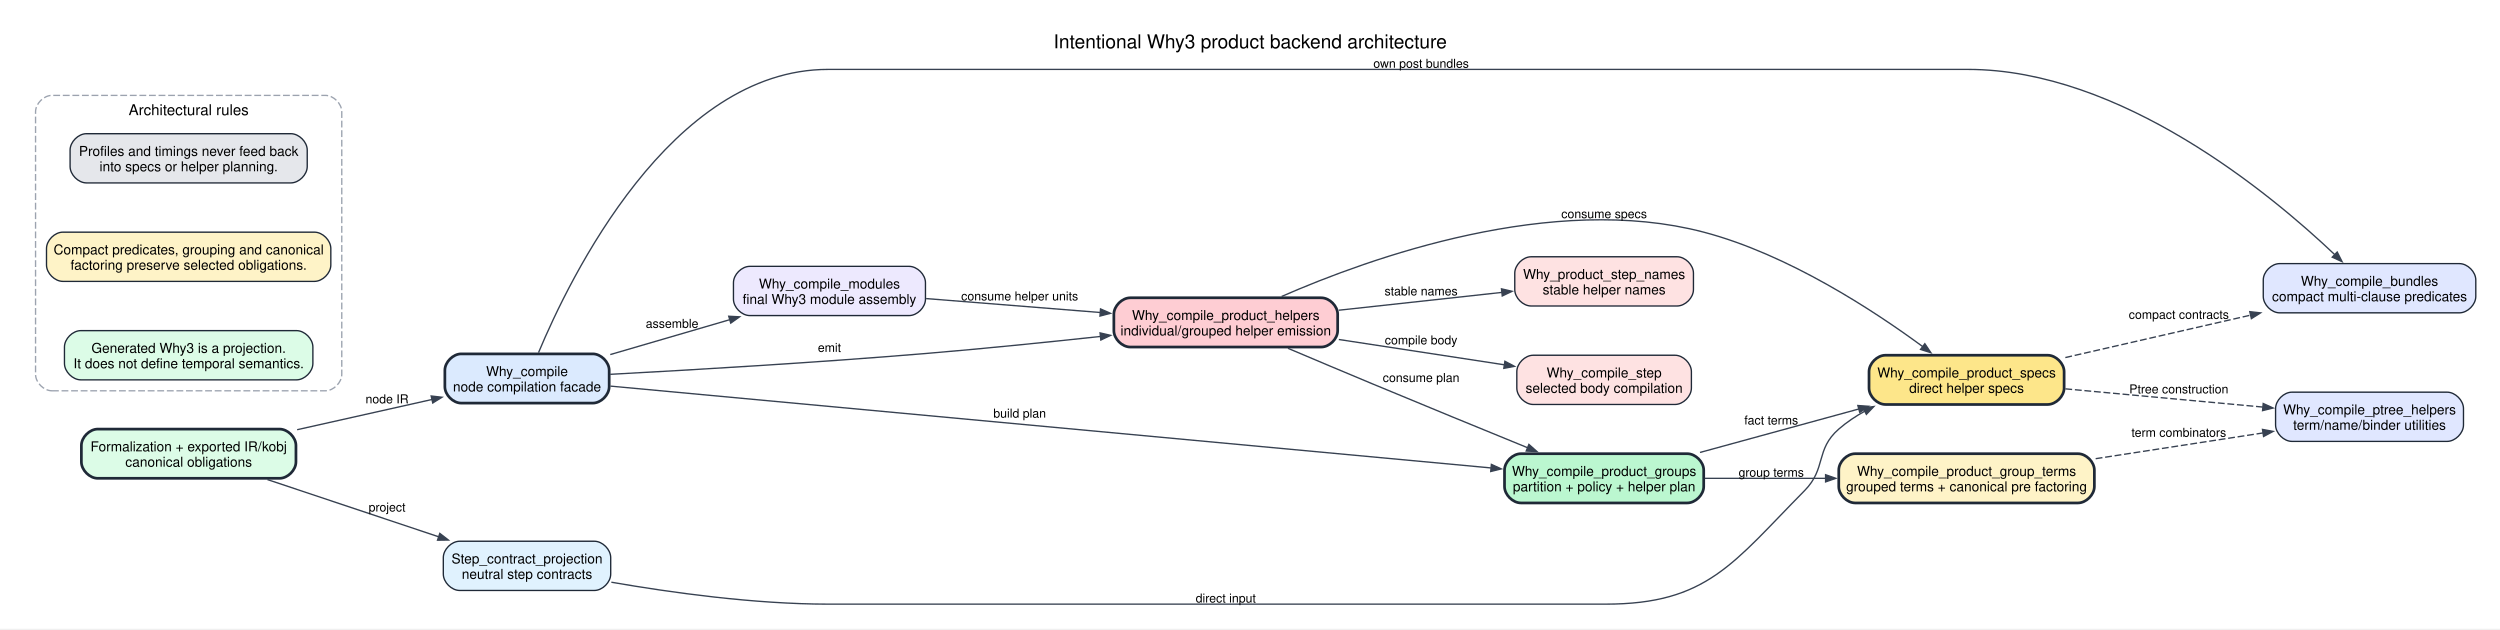
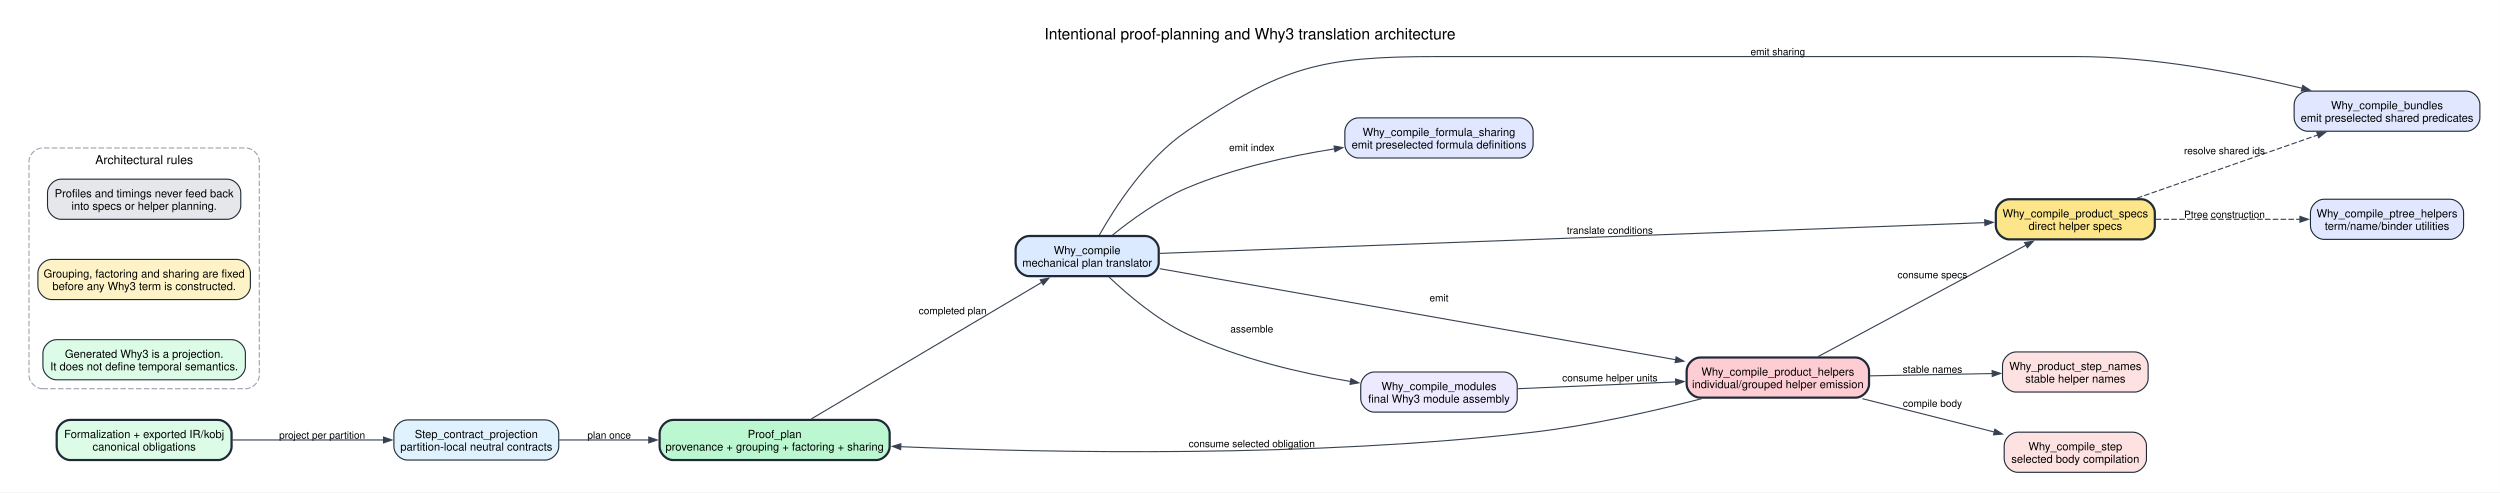
- <svg xmlns="http://www.w3.org/2000/svg" width="1828pt" height="460pt" viewBox="0.00 0.00 1828.00 460.00">
-   <g id="graph0" class="graph" transform="scale(1 1) rotate(0) translate(18 441.75)">
-     <polygon fill="white" stroke="none" points="-18,18 -18,-441.75 1810.3,-441.75 1810.3,18 -18,18" />
-     <text xml:space="preserve" text-anchor="middle" x="896.15" y="-406.45" font-family="Helvetica,sans-Serif" font-size="14.00">Intentional Why3 product backend architecture</text>
+ <svg xmlns="http://www.w3.org/2000/svg" width="2243pt" height="442pt" viewBox="0.00 0.00 2243.00 442.00">
+   <g id="graph0" class="graph" transform="scale(1 1) rotate(0) translate(18 423.75)">
+     <polygon fill="white" stroke="none" points="-18,18 -18,-423.75 2224.95,-423.75 2224.95,18 -18,18" />
+     <text xml:space="preserve" text-anchor="middle" x="1103.48" y="-388.45" font-family="Helvetica,sans-Serif" font-size="14.00">Intentional proof-planning and Why3 translation architecture</text>
    <g id="clust1" class="cluster">
-       <path fill="white" stroke="#9ca3af" stroke-dasharray="5,2" d="M20,-156C20,-156 219.9,-156 219.9,-156 225.9,-156 231.9,-162 231.9,-168 231.9,-168 231.9,-360 231.9,-360 231.9,-366 225.9,-372 219.9,-372 219.9,-372 20,-372 20,-372 14,-372 8,-366 8,-360 8,-360 8,-168 8,-168 8,-162 14,-156 20,-156" />
-       <text xml:space="preserve" text-anchor="middle" x="119.95" y="-357.55" font-family="Helvetica,sans-Serif" font-size="11.00">Architectural rules</text>
+       <path fill="white" stroke="#9ca3af" stroke-dasharray="5,2" d="M20,-75C20,-75 202.65,-75 202.65,-75 208.65,-75 214.65,-81 214.65,-87 214.65,-87 214.65,-279 214.65,-279 214.65,-285 208.65,-291 202.65,-291 202.65,-291 20,-291 20,-291 14,-291 8,-285 8,-279 8,-279 8,-87 8,-87 8,-81 14,-75 20,-75" />
+       <text xml:space="preserve" text-anchor="middle" x="111.32" y="-276.55" font-family="Helvetica,sans-Serif" font-size="11.00">Architectural rules</text>
    </g>
    <g id="node1" class="node">
-       <path fill="#dcfce7" stroke="#1f2937" stroke-width="2" d="M186.4,-128C186.4,-128 53.5,-128 53.5,-128 47.5,-128 41.5,-122 41.5,-116 41.5,-116 41.5,-104 41.5,-104 41.5,-98 47.5,-92 53.5,-92 53.5,-92 186.4,-92 186.4,-92 192.4,-92 198.4,-98 198.4,-104 198.4,-104 198.4,-116 198.4,-116 198.4,-122 192.4,-128 186.4,-128" />
-       <text xml:space="preserve" text-anchor="middle" x="119.95" y="-111.75" font-family="Helvetica,sans-Serif" font-size="10.00">Formalization + exported IR/kobj</text>
-       <text xml:space="preserve" text-anchor="middle" x="119.95" y="-100.5" font-family="Helvetica,sans-Serif" font-size="10.00">canonical obligations</text>
+       <path fill="#dcfce7" stroke="#1f2937" stroke-width="2" d="M177.77,-47C177.77,-47 44.87,-47 44.87,-47 38.87,-47 32.87,-41 32.87,-35 32.87,-35 32.87,-23 32.87,-23 32.87,-17 38.87,-11 44.87,-11 44.87,-11 177.77,-11 177.77,-11 183.77,-11 189.77,-17 189.77,-23 189.77,-23 189.77,-35 189.77,-35 189.77,-41 183.77,-47 177.77,-47" />
+       <text xml:space="preserve" text-anchor="middle" x="111.32" y="-30.75" font-family="Helvetica,sans-Serif" font-size="10.00">Formalization + exported IR/kobj</text>
+       <text xml:space="preserve" text-anchor="middle" x="111.32" y="-19.5" font-family="Helvetica,sans-Serif" font-size="10.00">canonical obligations</text>
    </g>
    <g id="node2" class="node">
-       <path fill="#e0f2fe" stroke="#1f2937" d="M416.55,-46C416.55,-46 318.15,-46 318.15,-46 312.15,-46 306.15,-40 306.15,-34 306.15,-34 306.15,-22 306.15,-22 306.15,-16 312.15,-10 318.15,-10 318.15,-10 416.55,-10 416.55,-10 422.55,-10 428.55,-16 428.55,-22 428.55,-22 428.55,-34 428.55,-34 428.55,-40 422.55,-46 416.55,-46" />
-       <text xml:space="preserve" text-anchor="middle" x="367.35" y="-29.75" font-family="Helvetica,sans-Serif" font-size="10.00">Step_contract_projection</text>
-       <text xml:space="preserve" text-anchor="middle" x="367.35" y="-18.5" font-family="Helvetica,sans-Serif" font-size="10.00">neutral step contracts</text>
+       <path fill="#e0f2fe" stroke="#1f2937" d="M471.3,-47C471.3,-47 347.4,-47 347.4,-47 341.4,-47 335.4,-41 335.4,-35 335.4,-35 335.4,-23 335.4,-23 335.4,-17 341.4,-11 347.4,-11 347.4,-11 471.3,-11 471.3,-11 477.3,-11 483.3,-17 483.3,-23 483.3,-23 483.3,-35 483.3,-35 483.3,-41 477.3,-47 471.3,-47" />
+       <text xml:space="preserve" text-anchor="middle" x="409.35" y="-30.75" font-family="Helvetica,sans-Serif" font-size="10.00">Step_contract_projection</text>
+       <text xml:space="preserve" text-anchor="middle" x="409.35" y="-19.5" font-family="Helvetica,sans-Serif" font-size="10.00">partition-local neutral contracts</text>
    </g>
    <g id="edge1" class="edge">
-       <path fill="none" stroke="#374151" d="M177.56,-91.08C215.09,-78.54 264.38,-62.07 303.18,-49.11" />
-       <polygon fill="#374151" stroke="#374151" points="303.58,-51.74 309.86,-46.88 301.91,-46.76 303.58,-51.74" />
-       <text xml:space="preserve" text-anchor="middle" x="265.03" y="-67.74" font-family="Helvetica,sans-Serif" font-size="9.00">project</text>
+       <path fill="none" stroke="#374151" d="M190.49,-29C232.31,-29 283.78,-29 326.19,-29" />
+       <polygon fill="#374151" stroke="#374151" points="326.08,-31.63 333.58,-29 326.08,-26.38 326.08,-31.63" />
+       <text xml:space="preserve" text-anchor="middle" x="271.02" y="-30.2" font-family="Helvetica,sans-Serif" font-size="9.00">project per partition</text>
    </g>
    <g id="node3" class="node">
-       <path fill="#dbeafe" stroke="#1f2937" stroke-width="2" d="M415.43,-183C415.43,-183 319.28,-183 319.28,-183 313.28,-183 307.28,-177 307.28,-171 307.28,-171 307.28,-159 307.28,-159 307.28,-153 313.28,-147 319.28,-147 319.28,-147 415.43,-147 415.43,-147 421.43,-147 427.43,-153 427.43,-159 427.43,-159 427.43,-171 427.43,-171 427.43,-177 421.43,-183 415.43,-183" />
-       <text xml:space="preserve" text-anchor="middle" x="367.35" y="-166.75" font-family="Helvetica,sans-Serif" font-size="10.00">Why_compile</text>
-       <text xml:space="preserve" text-anchor="middle" x="367.35" y="-155.5" font-family="Helvetica,sans-Serif" font-size="10.00">node compilation facade</text>
+       <path fill="#bbf7d0" stroke="#1f2937" stroke-width="2" d="M768.2,-47C768.2,-47 585.8,-47 585.8,-47 579.8,-47 573.8,-41 573.8,-35 573.8,-35 573.8,-23 573.8,-23 573.8,-17 579.8,-11 585.8,-11 585.8,-11 768.2,-11 768.2,-11 774.2,-11 780.2,-17 780.2,-23 780.2,-23 780.2,-35 780.2,-35 780.2,-41 774.2,-47 768.2,-47" />
+       <text xml:space="preserve" text-anchor="middle" x="677" y="-30.75" font-family="Helvetica,sans-Serif" font-size="10.00">Proof_plan</text>
+       <text xml:space="preserve" text-anchor="middle" x="677" y="-19.5" font-family="Helvetica,sans-Serif" font-size="10.00">provenance + grouping + factoring + sharing</text>
    </g>
    <g id="edge2" class="edge">
-       <path fill="none" stroke="#374151" d="M199.27,-127.55C231.07,-134.68 267.46,-142.84 298.15,-149.71" />
-       <polygon fill="#374151" stroke="#374151" points="297.27,-152.21 305.17,-151.29 298.42,-147.09 297.27,-152.21" />
-       <text xml:space="preserve" text-anchor="middle" x="265.03" y="-146.84" font-family="Helvetica,sans-Serif" font-size="9.00">node IR</text>
+       <path fill="none" stroke="#374151" d="M483.64,-29C508.59,-29 537.06,-29 564.32,-29" />
+       <polygon fill="#374151" stroke="#374151" points="564.11,-31.63 571.61,-29 564.11,-26.38 564.11,-31.63" />
+       <text xml:space="preserve" text-anchor="middle" x="528.55" y="-30.2" font-family="Helvetica,sans-Serif" font-size="9.00">plan once</text>
    </g>
    <g id="node4" class="node">
-       <path fill="#fde68a" stroke="#1f2937" stroke-width="2" d="M1479.28,-182C1479.28,-182 1360.63,-182 1360.63,-182 1354.63,-182 1348.63,-176 1348.63,-170 1348.63,-170 1348.63,-158 1348.63,-158 1348.63,-152 1354.63,-146 1360.63,-146 1360.63,-146 1479.28,-146 1479.28,-146 1485.28,-146 1491.28,-152 1491.28,-158 1491.28,-158 1491.28,-170 1491.28,-170 1491.28,-176 1485.28,-182 1479.28,-182" />
-       <text xml:space="preserve" text-anchor="middle" x="1419.95" y="-165.75" font-family="Helvetica,sans-Serif" font-size="10.00">Why_compile_product_specs</text>
-       <text xml:space="preserve" text-anchor="middle" x="1419.95" y="-154.5" font-family="Helvetica,sans-Serif" font-size="10.00">direct helper specs</text>
+       <path fill="#dbeafe" stroke="#1f2937" stroke-width="2" d="M1009.6,-212C1009.6,-212 905.2,-212 905.2,-212 899.2,-212 893.2,-206 893.2,-200 893.2,-200 893.2,-188 893.2,-188 893.2,-182 899.2,-176 905.2,-176 905.2,-176 1009.6,-176 1009.6,-176 1015.6,-176 1021.6,-182 1021.6,-188 1021.6,-188 1021.6,-200 1021.6,-200 1021.6,-206 1015.6,-212 1009.6,-212" />
+       <text xml:space="preserve" text-anchor="middle" x="957.4" y="-195.75" font-family="Helvetica,sans-Serif" font-size="10.00">Why_compile</text>
+       <text xml:space="preserve" text-anchor="middle" x="957.4" y="-184.5" font-family="Helvetica,sans-Serif" font-size="10.00">mechanical plan translator</text>
    </g>
    <g id="edge3" class="edge">
-       <path fill="none" stroke="#374151" d="M429.02,-16.04C472.86,-8.43 533.61,0 587.5,0 587.5,0 587.5,0 1155.93,0 1230.4,0 1249.13,-30.05 1301.5,-83 1317.59,-99.27 1309.26,-112.96 1326.5,-128 1332.31,-133.07 1338.92,-137.47 1345.87,-141.28" />
-       <polygon fill="#374151" stroke="#374151" points="1344.3,-143.43 1352.18,-144.5 1346.69,-138.75 1344.3,-143.43" />
-       <text xml:space="preserve" text-anchor="middle" x="878.28" y="-1.2" font-family="Helvetica,sans-Serif" font-size="9.00">direct input</text>
+       <path fill="none" stroke="#374151" d="M709.94,-47.93C761.09,-78.24 861.28,-137.62 916.87,-170.57" />
+       <polygon fill="#374151" stroke="#374151" points="915.32,-172.7 923.11,-174.27 917.99,-168.19 915.32,-172.7" />
+       <text xml:space="preserve" text-anchor="middle" x="836.7" y="-141.83" font-family="Helvetica,sans-Serif" font-size="9.00">completed plan</text>
    </g>
    <g id="node5" class="node">
-       <path fill="#e0e7ff" stroke="#1f2937" d="M1780.3,-249C1780.3,-249 1648.9,-249 1648.9,-249 1642.9,-249 1636.9,-243 1636.9,-237 1636.9,-237 1636.9,-225 1636.9,-225 1636.9,-219 1642.9,-213 1648.9,-213 1648.9,-213 1780.3,-213 1780.3,-213 1786.3,-213 1792.3,-219 1792.3,-225 1792.3,-225 1792.3,-237 1792.3,-237 1792.3,-243 1786.3,-249 1780.3,-249" />
-       <text xml:space="preserve" text-anchor="middle" x="1714.6" y="-232.75" font-family="Helvetica,sans-Serif" font-size="10.00">Why_compile_bundles</text>
-       <text xml:space="preserve" text-anchor="middle" x="1714.6" y="-221.5" font-family="Helvetica,sans-Serif" font-size="10.00">compact multi-clause predicates</text>
+       <path fill="#fde68a" stroke="#1f2937" stroke-width="2" d="M1903.3,-245C1903.3,-245 1784.65,-245 1784.65,-245 1778.65,-245 1772.65,-239 1772.65,-233 1772.65,-233 1772.65,-221 1772.65,-221 1772.65,-215 1778.65,-209 1784.65,-209 1784.65,-209 1903.3,-209 1903.3,-209 1909.3,-209 1915.3,-215 1915.3,-221 1915.3,-221 1915.3,-233 1915.3,-233 1915.3,-239 1909.3,-245 1903.3,-245" />
+       <text xml:space="preserve" text-anchor="middle" x="1843.98" y="-228.75" font-family="Helvetica,sans-Serif" font-size="10.00">Why_compile_product_specs</text>
+       <text xml:space="preserve" text-anchor="middle" x="1843.98" y="-217.5" font-family="Helvetica,sans-Serif" font-size="10.00">direct helper specs</text>
+     </g>
+     <g id="edge6" class="edge">
+       <path fill="none" stroke="#374151" d="M1022.37,-196.39C1180.45,-202.28 1589.23,-217.53 1762.96,-224.02" />
+       <polygon fill="#374151" stroke="#374151" points="1762.7,-226.63 1770.29,-224.29 1762.9,-221.39 1762.7,-226.63" />
+       <text xml:space="preserve" text-anchor="middle" x="1426.38" y="-213.98" font-family="Helvetica,sans-Serif" font-size="9.00">translate conditions</text>
+     </g>
+     <g id="node6" class="node">
+       <path fill="#e0e7ff" stroke="#1f2937" d="M2194.95,-342C2194.95,-342 2052.3,-342 2052.3,-342 2046.3,-342 2040.3,-336 2040.3,-330 2040.3,-330 2040.3,-318 2040.3,-318 2040.3,-312 2046.3,-306 2052.3,-306 2052.3,-306 2194.95,-306 2194.95,-306 2200.95,-306 2206.95,-312 2206.95,-318 2206.95,-318 2206.95,-330 2206.95,-330 2206.95,-336 2200.95,-342 2194.95,-342" />
+       <text xml:space="preserve" text-anchor="middle" x="2123.63" y="-325.75" font-family="Helvetica,sans-Serif" font-size="10.00">Why_compile_bundles</text>
+       <text xml:space="preserve" text-anchor="middle" x="2123.63" y="-314.5" font-family="Helvetica,sans-Serif" font-size="10.00">emit preselected shared predicates</text>
    </g>
    <g id="edge4" class="edge">
-       <path fill="none" stroke="#374151" d="M375.75,-183.88C398.43,-238.2 472.45,-391 587.5,-391 587.5,-391 587.5,-391 1420.95,-391 1532.66,-391 1642.21,-300.13 1689.4,-255.35" />
-       <polygon fill="#374151" stroke="#374151" points="1690.96,-257.49 1694.55,-250.4 1687.33,-253.71 1690.96,-257.49" />
-       <text xml:space="preserve" text-anchor="middle" x="1021.1" y="-392.2" font-family="Helvetica,sans-Serif" font-size="9.00">own post bundles</text>
+       <path fill="none" stroke="#374151" d="M968.3,-212.81C982.39,-237.77 1010.56,-281.54 1046.6,-306 1133.09,-364.7 1167.52,-373 1272.05,-373 1272.05,-373 1272.05,-373 1844.98,-373 1914.32,-373 1991.95,-357.99 2047.45,-344.59" />
+       <polygon fill="#374151" stroke="#374151" points="2048.03,-347.15 2054.69,-342.82 2046.78,-342.05 2048.03,-347.15" />
+       <text xml:space="preserve" text-anchor="middle" x="1577.08" y="-374.2" font-family="Helvetica,sans-Serif" font-size="9.00">emit sharing</text>
    </g>
-     <g id="node6" class="node">
-       <path fill="#bbf7d0" stroke="#1f2937" stroke-width="2" d="M1215.75,-110C1215.75,-110 1094.1,-110 1094.1,-110 1088.1,-110 1082.1,-104 1082.1,-98 1082.1,-98 1082.1,-86 1082.1,-86 1082.1,-80 1088.1,-74 1094.1,-74 1094.1,-74 1215.75,-74 1215.75,-74 1221.75,-74 1227.75,-80 1227.75,-86 1227.75,-86 1227.75,-98 1227.75,-98 1227.75,-104 1221.75,-110 1215.75,-110" />
-       <text xml:space="preserve" text-anchor="middle" x="1154.93" y="-93.75" font-family="Helvetica,sans-Serif" font-size="10.00">Why_compile_product_groups</text>
-       <text xml:space="preserve" text-anchor="middle" x="1154.93" y="-82.5" font-family="Helvetica,sans-Serif" font-size="10.00">partition + policy + helper plan</text>
+     <g id="node7" class="node">
+       <path fill="#e0e7ff" stroke="#1f2937" d="M1345.5,-318C1345.5,-318 1200.6,-318 1200.6,-318 1194.6,-318 1188.6,-312 1188.6,-306 1188.6,-306 1188.6,-294 1188.6,-294 1188.6,-288 1194.6,-282 1200.6,-282 1200.6,-282 1345.5,-282 1345.5,-282 1351.5,-282 1357.5,-288 1357.5,-294 1357.5,-294 1357.5,-306 1357.5,-306 1357.5,-312 1351.5,-318 1345.5,-318" />
+       <text xml:space="preserve" text-anchor="middle" x="1273.05" y="-301.75" font-family="Helvetica,sans-Serif" font-size="10.00">Why_compile_formula_sharing</text>
+       <text xml:space="preserve" text-anchor="middle" x="1273.05" y="-290.5" font-family="Helvetica,sans-Serif" font-size="10.00">emit preselected formula definitions</text>
    </g>
    <g id="edge5" class="edge">
-       <path fill="none" stroke="#374151" d="M428.36,-159.42C567.85,-146.46 914.04,-114.29 1072.45,-99.57" />
-       <polygon fill="#374151" stroke="#374151" points="1072.5,-102.2 1079.73,-98.89 1072.02,-96.98 1072.5,-102.2" />
-       <text xml:space="preserve" text-anchor="middle" x="727.58" y="-136.4" font-family="Helvetica,sans-Serif" font-size="9.00">build plan</text>
+       <path fill="none" stroke="#374151" d="M980.1,-212.8C997.1,-226.54 1021.92,-244.53 1046.6,-255 1088.45,-272.75 1137.69,-283.61 1179.46,-290.2" />
+       <polygon fill="#374151" stroke="#374151" points="1178.95,-292.78 1186.76,-291.32 1179.74,-287.59 1178.95,-292.78" />
+       <text xml:space="preserve" text-anchor="middle" x="1105.1" y="-288.23" font-family="Helvetica,sans-Serif" font-size="9.00">emit index</text>
    </g>
    <g id="node8" class="node">
-       <path fill="#fecdd3" stroke="#1f2937" stroke-width="2" d="M948.1,-224C948.1,-224 808.45,-224 808.45,-224 802.45,-224 796.45,-218 796.45,-212 796.45,-212 796.45,-200 796.45,-200 796.45,-194 802.45,-188 808.45,-188 808.45,-188 948.1,-188 948.1,-188 954.1,-188 960.1,-194 960.1,-200 960.1,-200 960.1,-212 960.1,-212 960.1,-218 954.1,-224 948.1,-224" />
-       <text xml:space="preserve" text-anchor="middle" x="878.28" y="-207.75" font-family="Helvetica,sans-Serif" font-size="10.00">Why_compile_product_helpers</text>
-       <text xml:space="preserve" text-anchor="middle" x="878.28" y="-196.5" font-family="Helvetica,sans-Serif" font-size="10.00">individual/grouped helper emission</text>
+       <path fill="#fecdd3" stroke="#1f2937" stroke-width="2" d="M1646.9,-103C1646.9,-103 1507.25,-103 1507.25,-103 1501.25,-103 1495.25,-97 1495.25,-91 1495.25,-91 1495.25,-79 1495.25,-79 1495.25,-73 1501.25,-67 1507.25,-67 1507.25,-67 1646.9,-67 1646.9,-67 1652.9,-67 1658.9,-73 1658.9,-79 1658.9,-79 1658.9,-91 1658.9,-91 1658.9,-97 1652.9,-103 1646.9,-103" />
+       <text xml:space="preserve" text-anchor="middle" x="1577.08" y="-86.75" font-family="Helvetica,sans-Serif" font-size="10.00">Why_compile_product_helpers</text>
+       <text xml:space="preserve" text-anchor="middle" x="1577.08" y="-75.5" font-family="Helvetica,sans-Serif" font-size="10.00">individual/grouped helper emission</text>
    </g>
-     <g id="edge6" class="edge">
-       <path fill="none" stroke="#374151" d="M428.18,-168.04C486.92,-171.2 579.05,-176.6 658.7,-183.25 700.85,-186.77 747.49,-191.5 786.82,-195.75" />
-       <polygon fill="#374151" stroke="#374151" points="786.37,-198.34 794.11,-196.54 786.93,-193.12 786.37,-198.34" />
-       <text xml:space="preserve" text-anchor="middle" x="588.5" y="-184.45" font-family="Helvetica,sans-Serif" font-size="9.00">emit</text>
+     <g id="edge7" class="edge">
+       <path fill="none" stroke="#374151" d="M1022.46,-182.69C1132.88,-163.21 1359.31,-123.25 1485.7,-100.95" />
+       <polygon fill="#374151" stroke="#374151" points="1485.83,-103.59 1492.76,-99.7 1484.92,-98.42 1485.83,-103.59" />
+       <text xml:space="preserve" text-anchor="middle" x="1273.05" y="-153.31" font-family="Helvetica,sans-Serif" font-size="9.00">emit</text>
    </g>
    <g id="node10" class="node">
-       <path fill="#ede9fe" stroke="#1f2937" d="M646.7,-247C646.7,-247 530.3,-247 530.3,-247 524.3,-247 518.3,-241 518.3,-235 518.3,-235 518.3,-223 518.3,-223 518.3,-217 524.3,-211 530.3,-211 530.3,-211 646.7,-211 646.7,-211 652.7,-211 658.7,-217 658.7,-223 658.7,-223 658.7,-235 658.7,-235 658.7,-241 652.7,-247 646.7,-247" />
-       <text xml:space="preserve" text-anchor="middle" x="588.5" y="-230.75" font-family="Helvetica,sans-Serif" font-size="10.00">Why_compile_modules</text>
-       <text xml:space="preserve" text-anchor="middle" x="588.5" y="-219.5" font-family="Helvetica,sans-Serif" font-size="10.00">final Why3 module assembly</text>
-     </g>
-     <g id="edge7" class="edge">
-       <path fill="none" stroke="#374151" d="M428.23,-182.49C455.22,-190.37 487.32,-199.74 515.6,-208" />
-       <polygon fill="#374151" stroke="#374151" points="514.85,-210.52 522.79,-210.1 516.33,-205.48 514.85,-210.52" />
-       <text xml:space="preserve" text-anchor="middle" x="473.43" y="-202.03" font-family="Helvetica,sans-Serif" font-size="9.00">assemble</text>
+       <path fill="#ede9fe" stroke="#1f2937" d="M1331.25,-90C1331.25,-90 1214.85,-90 1214.85,-90 1208.85,-90 1202.85,-84 1202.85,-78 1202.85,-78 1202.85,-66 1202.85,-66 1202.85,-60 1208.85,-54 1214.85,-54 1214.85,-54 1331.25,-54 1331.25,-54 1337.25,-54 1343.25,-60 1343.25,-66 1343.25,-66 1343.25,-78 1343.25,-78 1343.25,-84 1337.25,-90 1331.25,-90" />
+       <text xml:space="preserve" text-anchor="middle" x="1273.05" y="-73.75" font-family="Helvetica,sans-Serif" font-size="10.00">Why_compile_modules</text>
+       <text xml:space="preserve" text-anchor="middle" x="1273.05" y="-62.5" font-family="Helvetica,sans-Serif" font-size="10.00">final Why3 module assembly</text>
    </g>
    <g id="edge8" class="edge">
-       <path fill="none" stroke="#374151" stroke-dasharray="5,2" d="M1492.17,-180.3C1533,-189.65 1584.55,-201.45 1627.63,-211.32" />
-       <polygon fill="#374151" stroke="#374151" points="1627.04,-213.87 1634.93,-212.99 1628.21,-208.76 1627.04,-213.87" />
-       <text xml:space="preserve" text-anchor="middle" x="1575.15" y="-208.62" font-family="Helvetica,sans-Serif" font-size="9.00">compact contracts</text>
+       <path fill="none" stroke="#374151" d="M977,-175.19C993.78,-159.29 1019.86,-137.11 1046.6,-124.25 1092.85,-102 1149.07,-88.95 1193.8,-81.45" />
+       <polygon fill="#374151" stroke="#374151" points="1194.11,-84.06 1201.1,-80.27 1193.27,-78.88 1194.11,-84.06" />
+       <text xml:space="preserve" text-anchor="middle" x="1105.1" y="-125.45" font-family="Helvetica,sans-Serif" font-size="9.00">assemble</text>
+     </g>
+     <g id="edge9" class="edge">
+       <path fill="none" stroke="#374151" stroke-dasharray="5,2" d="M1899.17,-245.93C1945.86,-262.25 2013.21,-285.78 2061.75,-302.73" />
+       <polygon fill="#374151" stroke="#374151" points="2060.61,-305.11 2068.55,-305.11 2062.34,-300.16 2060.61,-305.11" />
+       <text xml:space="preserve" text-anchor="middle" x="1977.8" y="-285.39" font-family="Helvetica,sans-Serif" font-size="9.00">resolve shared ids</text>
    </g>
    <g id="node11" class="node">
-       <path fill="#e0e7ff" stroke="#1f2937" d="M1771.3,-155C1771.3,-155 1657.9,-155 1657.9,-155 1651.9,-155 1645.9,-149 1645.9,-143 1645.9,-143 1645.9,-131 1645.9,-131 1645.9,-125 1651.9,-119 1657.9,-119 1657.9,-119 1771.3,-119 1771.3,-119 1777.3,-119 1783.3,-125 1783.3,-131 1783.3,-131 1783.3,-143 1783.3,-143 1783.3,-149 1777.3,-155 1771.3,-155" />
-       <text xml:space="preserve" text-anchor="middle" x="1714.6" y="-138.75" font-family="Helvetica,sans-Serif" font-size="10.00">Why_compile_ptree_helpers</text>
-       <text xml:space="preserve" text-anchor="middle" x="1714.6" y="-127.5" font-family="Helvetica,sans-Serif" font-size="10.00">term/name/binder utilities</text>
-     </g>
-     <g id="edge9" class="edge">
-       <path fill="none" stroke="#374151" stroke-dasharray="5,2" d="M1492.17,-157.43C1535.94,-153.39 1592.03,-148.22 1636.8,-144.09" />
-       <polygon fill="#374151" stroke="#374151" points="1636.86,-146.72 1644.09,-143.41 1636.38,-141.49 1636.86,-146.72" />
-       <text xml:space="preserve" text-anchor="middle" x="1575.15" y="-154.12" font-family="Helvetica,sans-Serif" font-size="9.00">Ptree construction</text>
+       <path fill="#e0e7ff" stroke="#1f2937" d="M2180.33,-245C2180.33,-245 2066.93,-245 2066.93,-245 2060.93,-245 2054.93,-239 2054.93,-233 2054.93,-233 2054.93,-221 2054.93,-221 2054.93,-215 2060.93,-209 2066.93,-209 2066.93,-209 2180.33,-209 2180.33,-209 2186.33,-209 2192.33,-215 2192.33,-221 2192.33,-221 2192.33,-233 2192.33,-233 2192.33,-239 2186.33,-245 2180.33,-245" />
+       <text xml:space="preserve" text-anchor="middle" x="2123.63" y="-228.75" font-family="Helvetica,sans-Serif" font-size="10.00">Why_compile_ptree_helpers</text>
+       <text xml:space="preserve" text-anchor="middle" x="2123.63" y="-217.5" font-family="Helvetica,sans-Serif" font-size="10.00">term/name/binder utilities</text>
    </g>
    <g id="edge10" class="edge">
-       <path fill="none" stroke="#374151" d="M1225.03,-110.92C1260.83,-120.72 1304.67,-132.72 1341.59,-142.82" />
-       <polygon fill="#374151" stroke="#374151" points="1340.46,-145.24 1348.39,-144.68 1341.85,-140.17 1340.46,-145.24" />
-       <text xml:space="preserve" text-anchor="middle" x="1277.13" y="-131.36" font-family="Helvetica,sans-Serif" font-size="9.00">fact terms</text>
+       <path fill="none" stroke="#374151" stroke-dasharray="5,2" d="M1916.12,-227C1955.78,-227 2005.21,-227 2045.77,-227" />
+       <polygon fill="#374151" stroke="#374151" points="2045.53,-229.63 2053.03,-227 2045.53,-224.38 2045.53,-229.63" />
+       <text xml:space="preserve" text-anchor="middle" x="1977.8" y="-228.2" font-family="Helvetica,sans-Serif" font-size="9.00">Ptree construction</text>
    </g>
-     <g id="node7" class="node">
-       <path fill="#fef3c7" stroke="#1f2937" stroke-width="2" d="M1501.4,-110C1501.4,-110 1338.5,-110 1338.5,-110 1332.5,-110 1326.5,-104 1326.5,-98 1326.5,-98 1326.5,-86 1326.5,-86 1326.5,-80 1332.5,-74 1338.5,-74 1338.5,-74 1501.4,-74 1501.4,-74 1507.4,-74 1513.4,-80 1513.4,-86 1513.4,-86 1513.4,-98 1513.4,-98 1513.4,-104 1507.4,-110 1501.4,-110" />
-       <text xml:space="preserve" text-anchor="middle" x="1419.95" y="-93.75" font-family="Helvetica,sans-Serif" font-size="10.00">Why_compile_product_group_terms</text>
-       <text xml:space="preserve" text-anchor="middle" x="1419.95" y="-82.5" font-family="Helvetica,sans-Serif" font-size="10.00">grouped terms + canonical pre factoring</text>
+     <g id="edge12" class="edge">
+       <path fill="none" stroke="#374151" d="M1508.77,-66.06C1465.87,-54.95 1408.88,-41.96 1357.5,-36 1158.69,-12.95 924.97,-17.38 789.92,-22.98" />
+       <polygon fill="#374151" stroke="#374151" points="790.06,-20.35 782.68,-23.29 790.28,-25.6 790.06,-20.35" />
+       <text xml:space="preserve" text-anchor="middle" x="1105.1" y="-22.53" font-family="Helvetica,sans-Serif" font-size="9.00">consume selected obligation</text>
    </g>
    <g id="edge11" class="edge">
-       <path fill="none" stroke="#374151" d="M1228.49,-92C1255.9,-92 1287.6,-92 1317.19,-92" />
-       <polygon fill="#374151" stroke="#374151" points="1316.87,-94.63 1324.37,-92 1316.87,-89.38 1316.87,-94.63" />
-       <text xml:space="preserve" text-anchor="middle" x="1277.13" y="-93.2" font-family="Helvetica,sans-Serif" font-size="9.00">group terms</text>
+       <path fill="none" stroke="#374151" d="M1613.25,-103.86C1661.44,-129.69 1747.93,-176.05 1799.93,-203.92" />
+       <polygon fill="#374151" stroke="#374151" points="1798.47,-206.12 1806.32,-207.35 1800.95,-201.49 1798.47,-206.12" />
+       <text xml:space="preserve" text-anchor="middle" x="1715.78" y="-174.09" font-family="Helvetica,sans-Serif" font-size="9.00">consume specs</text>
    </g>
-     <g id="edge12" class="edge">
-       <path fill="none" stroke="#374151" stroke-dasharray="5,2" d="M1514.35,-106.36C1553.84,-112.43 1599.27,-119.42 1636.77,-125.19" />
-       <polygon fill="#374151" stroke="#374151" points="1636.33,-127.77 1644.14,-126.32 1637.12,-122.58 1636.33,-127.77" />
-       <text xml:space="preserve" text-anchor="middle" x="1575.15" y="-122.36" font-family="Helvetica,sans-Serif" font-size="9.00">term combinators</text>
+     <g id="node9" class="node">
+       <path fill="#fee2e2" stroke="#1f2937" d="M1895.8,-36C1895.8,-36 1792.15,-36 1792.15,-36 1786.15,-36 1780.15,-30 1780.15,-24 1780.15,-24 1780.15,-12 1780.15,-12 1780.15,-6 1786.15,0 1792.15,0 1792.15,0 1895.8,0 1895.8,0 1901.8,0 1907.8,-6 1907.8,-12 1907.8,-12 1907.8,-24 1907.8,-24 1907.8,-30 1901.8,-36 1895.8,-36" />
+       <text xml:space="preserve" text-anchor="middle" x="1843.98" y="-19.75" font-family="Helvetica,sans-Serif" font-size="10.00">Why_compile_step</text>
+       <text xml:space="preserve" text-anchor="middle" x="1843.98" y="-8.5" font-family="Helvetica,sans-Serif" font-size="10.00">selected body compilation</text>
+     </g>
+     <g id="edge13" class="edge">
+       <path fill="none" stroke="#374151" d="M1652.92,-66.07C1690.03,-56.68 1734.63,-45.4 1771.3,-36.13" />
+       <polygon fill="#374151" stroke="#374151" points="1771.87,-38.69 1778.49,-34.31 1770.58,-33.6 1771.87,-38.69" />
+       <text xml:space="preserve" text-anchor="middle" x="1715.78" y="-58.7" font-family="Helvetica,sans-Serif" font-size="9.00">compile body</text>
+     </g>
+     <g id="node12" class="node">
+       <path fill="#fee2e2" stroke="#1f2937" d="M1897.3,-108C1897.3,-108 1790.65,-108 1790.65,-108 1784.65,-108 1778.65,-102 1778.65,-96 1778.65,-96 1778.65,-84 1778.65,-84 1778.65,-78 1784.65,-72 1790.65,-72 1790.65,-72 1897.3,-72 1897.3,-72 1903.3,-72 1909.3,-78 1909.3,-84 1909.3,-84 1909.3,-96 1909.3,-96 1909.3,-102 1903.3,-108 1897.3,-108" />
+       <text xml:space="preserve" text-anchor="middle" x="1843.98" y="-91.75" font-family="Helvetica,sans-Serif" font-size="10.00">Why_product_step_names</text>
+       <text xml:space="preserve" text-anchor="middle" x="1843.98" y="-80.5" font-family="Helvetica,sans-Serif" font-size="10.00">stable helper names</text>
    </g>
    <g id="edge14" class="edge">
-       <path fill="none" stroke="#374151" d="M919.13,-224.98C984.3,-253.47 1117.43,-301 1227.75,-272 1289.45,-255.78 1352.19,-214.62 1388.24,-188.05" />
-       <polygon fill="#374151" stroke="#374151" points="1389.43,-190.44 1393.87,-183.85 1386.29,-186.23 1389.43,-190.44" />
-       <text xml:space="preserve" text-anchor="middle" x="1154.93" y="-282.24" font-family="Helvetica,sans-Serif" font-size="9.00">consume specs</text>
-     </g>
-     <g id="edge13" class="edge">
-       <path fill="none" stroke="#374151" d="M923.77,-187.06C942.66,-179.05 964.94,-169.65 985.1,-161.25 1023.11,-145.42 1066.05,-127.81 1099.11,-114.31" />
-       <polygon fill="#374151" stroke="#374151" points="1099.94,-116.81 1105.89,-111.54 1097.95,-111.95 1099.94,-116.81" />
-       <text xml:space="preserve" text-anchor="middle" x="1021.1" y="-162.45" font-family="Helvetica,sans-Serif" font-size="9.00">consume plan</text>
-     </g>
-     <g id="node9" class="node">
-       <path fill="#fee2e2" stroke="#1f2937" d="M1206.75,-182C1206.75,-182 1103.1,-182 1103.1,-182 1097.1,-182 1091.1,-176 1091.1,-170 1091.1,-170 1091.1,-158 1091.1,-158 1091.1,-152 1097.1,-146 1103.1,-146 1103.1,-146 1206.75,-146 1206.75,-146 1212.75,-146 1218.75,-152 1218.75,-158 1218.75,-158 1218.75,-170 1218.75,-170 1218.75,-176 1212.75,-182 1206.75,-182" />
-       <text xml:space="preserve" text-anchor="middle" x="1154.93" y="-165.75" font-family="Helvetica,sans-Serif" font-size="10.00">Why_compile_step</text>
-       <text xml:space="preserve" text-anchor="middle" x="1154.93" y="-154.5" font-family="Helvetica,sans-Serif" font-size="10.00">selected body compilation</text>
+       <path fill="none" stroke="#374151" d="M1659.72,-86.54C1694.74,-87.2 1735.36,-87.97 1769.44,-88.61" />
+       <polygon fill="#374151" stroke="#374151" points="1769.35,-91.24 1776.89,-88.75 1769.45,-85.99 1769.35,-91.24" />
+       <text xml:space="preserve" text-anchor="middle" x="1715.78" y="-89.29" font-family="Helvetica,sans-Serif" font-size="9.00">stable names</text>
    </g>
    <g id="edge15" class="edge">
-       <path fill="none" stroke="#374151" d="M960.94,-193.51C999.44,-187.62 1044.96,-180.66 1082.13,-174.98" />
-       <polygon fill="#374151" stroke="#374151" points="1082.38,-177.6 1089.4,-173.87 1081.59,-172.41 1082.38,-177.6" />
-       <text xml:space="preserve" text-anchor="middle" x="1021.1" y="-189.96" font-family="Helvetica,sans-Serif" font-size="9.00">compile body</text>
-     </g>
-     <g id="node12" class="node">
-       <path fill="#fee2e2" stroke="#1f2937" d="M1208.25,-254C1208.25,-254 1101.6,-254 1101.6,-254 1095.6,-254 1089.6,-248 1089.6,-242 1089.6,-242 1089.6,-230 1089.6,-230 1089.6,-224 1095.6,-218 1101.6,-218 1101.6,-218 1208.25,-218 1208.25,-218 1214.25,-218 1220.25,-224 1220.25,-230 1220.25,-230 1220.25,-242 1220.25,-242 1220.25,-248 1214.25,-254 1208.25,-254" />
-       <text xml:space="preserve" text-anchor="middle" x="1154.93" y="-237.75" font-family="Helvetica,sans-Serif" font-size="10.00">Why_product_step_names</text>
-       <text xml:space="preserve" text-anchor="middle" x="1154.93" y="-226.5" font-family="Helvetica,sans-Serif" font-size="10.00">stable helper names</text>
-     </g>
-     <g id="edge16" class="edge">
-       <path fill="none" stroke="#374151" d="M960.94,-214.92C998.85,-219.06 1043.58,-223.95 1080.42,-227.97" />
-       <polygon fill="#374151" stroke="#374151" points="1079.88,-230.55 1087.62,-228.76 1080.45,-225.33 1079.88,-230.55" />
-       <text xml:space="preserve" text-anchor="middle" x="1021.1" y="-225.77" font-family="Helvetica,sans-Serif" font-size="9.00">stable names</text>
-     </g>
-     <g id="edge17" class="edge">
-       <path fill="none" stroke="#374151" d="M659.16,-223.43C697.44,-220.37 745.37,-216.54 786.54,-213.25" />
-       <polygon fill="#374151" stroke="#374151" points="786.71,-215.87 793.98,-212.66 786.3,-210.64 786.71,-215.87" />
-       <text xml:space="preserve" text-anchor="middle" x="727.58" y="-222.1" font-family="Helvetica,sans-Serif" font-size="9.00">consume helper units</text>
+       <path fill="none" stroke="#374151" d="M1343.72,-75C1385.86,-76.81 1440.04,-79.14 1485.48,-81.1" />
+       <polygon fill="#374151" stroke="#374151" points="1485.33,-83.72 1492.93,-81.42 1485.55,-78.48 1485.33,-83.72" />
+       <text xml:space="preserve" text-anchor="middle" x="1426.38" y="-81.62" font-family="Helvetica,sans-Serif" font-size="9.00">consume helper units</text>
    </g>
    <g id="node13" class="node">
-       <path fill="#dcfce7" stroke="#1f2937" d="M198.78,-200C198.78,-200 41.13,-200 41.13,-200 35.13,-200 29.13,-194 29.13,-188 29.13,-188 29.13,-176 29.13,-176 29.13,-170 35.13,-164 41.13,-164 41.13,-164 198.78,-164 198.78,-164 204.78,-164 210.78,-170 210.78,-176 210.78,-176 210.78,-188 210.78,-188 210.78,-194 204.78,-200 198.78,-200" />
-       <text xml:space="preserve" text-anchor="middle" x="119.95" y="-183.75" font-family="Helvetica,sans-Serif" font-size="10.00">Generated Why3 is a projection.</text>
-       <text xml:space="preserve" text-anchor="middle" x="119.95" y="-172.5" font-family="Helvetica,sans-Serif" font-size="10.00">It does not define temporal semantics.</text>
+       <path fill="#dcfce7" stroke="#1f2937" d="M190.15,-119C190.15,-119 32.5,-119 32.5,-119 26.5,-119 20.5,-113 20.5,-107 20.5,-107 20.5,-95 20.5,-95 20.5,-89 26.5,-83 32.5,-83 32.5,-83 190.15,-83 190.15,-83 196.15,-83 202.15,-89 202.15,-95 202.15,-95 202.15,-107 202.15,-107 202.15,-113 196.15,-119 190.15,-119" />
+       <text xml:space="preserve" text-anchor="middle" x="111.32" y="-102.75" font-family="Helvetica,sans-Serif" font-size="10.00">Generated Why3 is a projection.</text>
+       <text xml:space="preserve" text-anchor="middle" x="111.32" y="-91.5" font-family="Helvetica,sans-Serif" font-size="10.00">It does not define temporal semantics.</text>
    </g>
    <g id="node14" class="node">
-       <path fill="#fef3c7" stroke="#1f2937" d="M211.9,-272C211.9,-272 28,-272 28,-272 22,-272 16,-266 16,-260 16,-260 16,-248 16,-248 16,-242 22,-236 28,-236 28,-236 211.9,-236 211.9,-236 217.9,-236 223.9,-242 223.9,-248 223.9,-248 223.9,-260 223.9,-260 223.9,-266 217.9,-272 211.9,-272" />
-       <text xml:space="preserve" text-anchor="middle" x="119.95" y="-255.75" font-family="Helvetica,sans-Serif" font-size="10.00">Compact predicates, grouping and canonical</text>
-       <text xml:space="preserve" text-anchor="middle" x="119.95" y="-244.5" font-family="Helvetica,sans-Serif" font-size="10.00">factoring preserve selected obligations.</text>
+       <path fill="#fef3c7" stroke="#1f2937" d="M194.65,-191C194.65,-191 28,-191 28,-191 22,-191 16,-185 16,-179 16,-179 16,-167 16,-167 16,-161 22,-155 28,-155 28,-155 194.65,-155 194.65,-155 200.65,-155 206.65,-161 206.65,-167 206.65,-167 206.65,-179 206.65,-179 206.65,-185 200.65,-191 194.65,-191" />
+       <text xml:space="preserve" text-anchor="middle" x="111.32" y="-174.75" font-family="Helvetica,sans-Serif" font-size="10.00">Grouping, factoring and sharing are fixed</text>
+       <text xml:space="preserve" text-anchor="middle" x="111.32" y="-163.5" font-family="Helvetica,sans-Serif" font-size="10.00">before any Why3 term is constructed.</text>
    </g>
    <g id="node15" class="node">
-       <path fill="#e5e7eb" stroke="#1f2937" d="M194.65,-344C194.65,-344 45.25,-344 45.25,-344 39.25,-344 33.25,-338 33.25,-332 33.25,-332 33.25,-320 33.25,-320 33.25,-314 39.25,-308 45.25,-308 45.25,-308 194.65,-308 194.65,-308 200.65,-308 206.65,-314 206.65,-320 206.65,-320 206.65,-332 206.65,-332 206.65,-338 200.65,-344 194.65,-344" />
-       <text xml:space="preserve" text-anchor="middle" x="119.95" y="-327.75" font-family="Helvetica,sans-Serif" font-size="10.00">Profiles and timings never feed back</text>
-       <text xml:space="preserve" text-anchor="middle" x="119.95" y="-316.5" font-family="Helvetica,sans-Serif" font-size="10.00">into specs or helper planning.</text>
+       <path fill="#e5e7eb" stroke="#1f2937" d="M186.02,-263C186.02,-263 36.62,-263 36.62,-263 30.62,-263 24.62,-257 24.62,-251 24.62,-251 24.62,-239 24.62,-239 24.62,-233 30.62,-227 36.62,-227 36.62,-227 186.02,-227 186.02,-227 192.02,-227 198.02,-233 198.02,-239 198.02,-239 198.02,-251 198.02,-251 198.02,-257 192.02,-263 186.02,-263" />
+       <text xml:space="preserve" text-anchor="middle" x="111.32" y="-246.75" font-family="Helvetica,sans-Serif" font-size="10.00">Profiles and timings never feed back</text>
+       <text xml:space="preserve" text-anchor="middle" x="111.32" y="-235.5" font-family="Helvetica,sans-Serif" font-size="10.00">into specs or helper planning.</text>
    </g>
  </g>
</svg>
